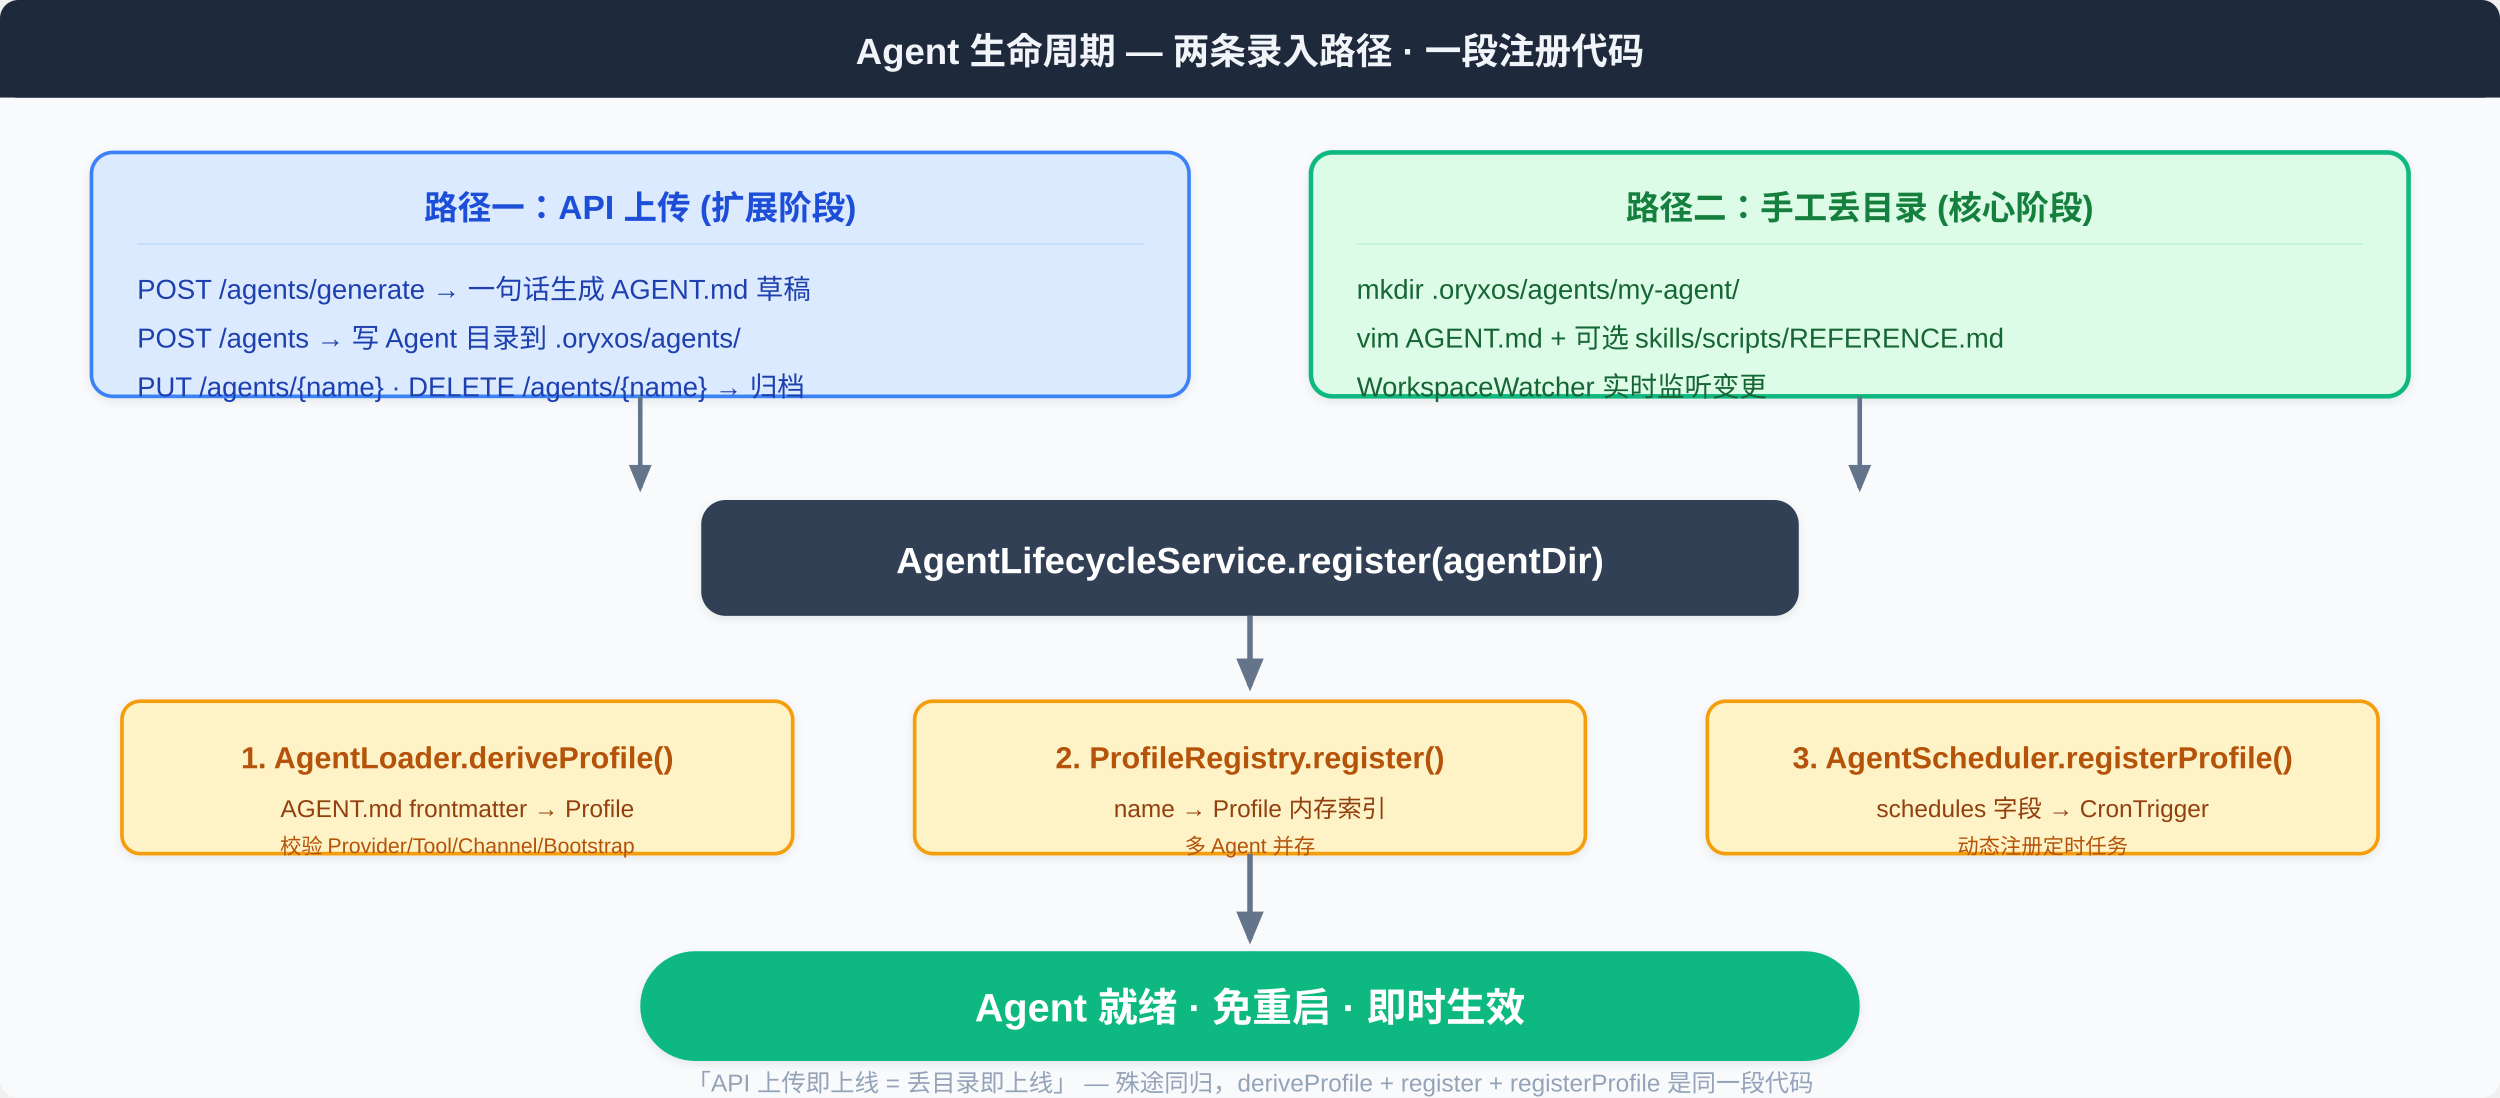
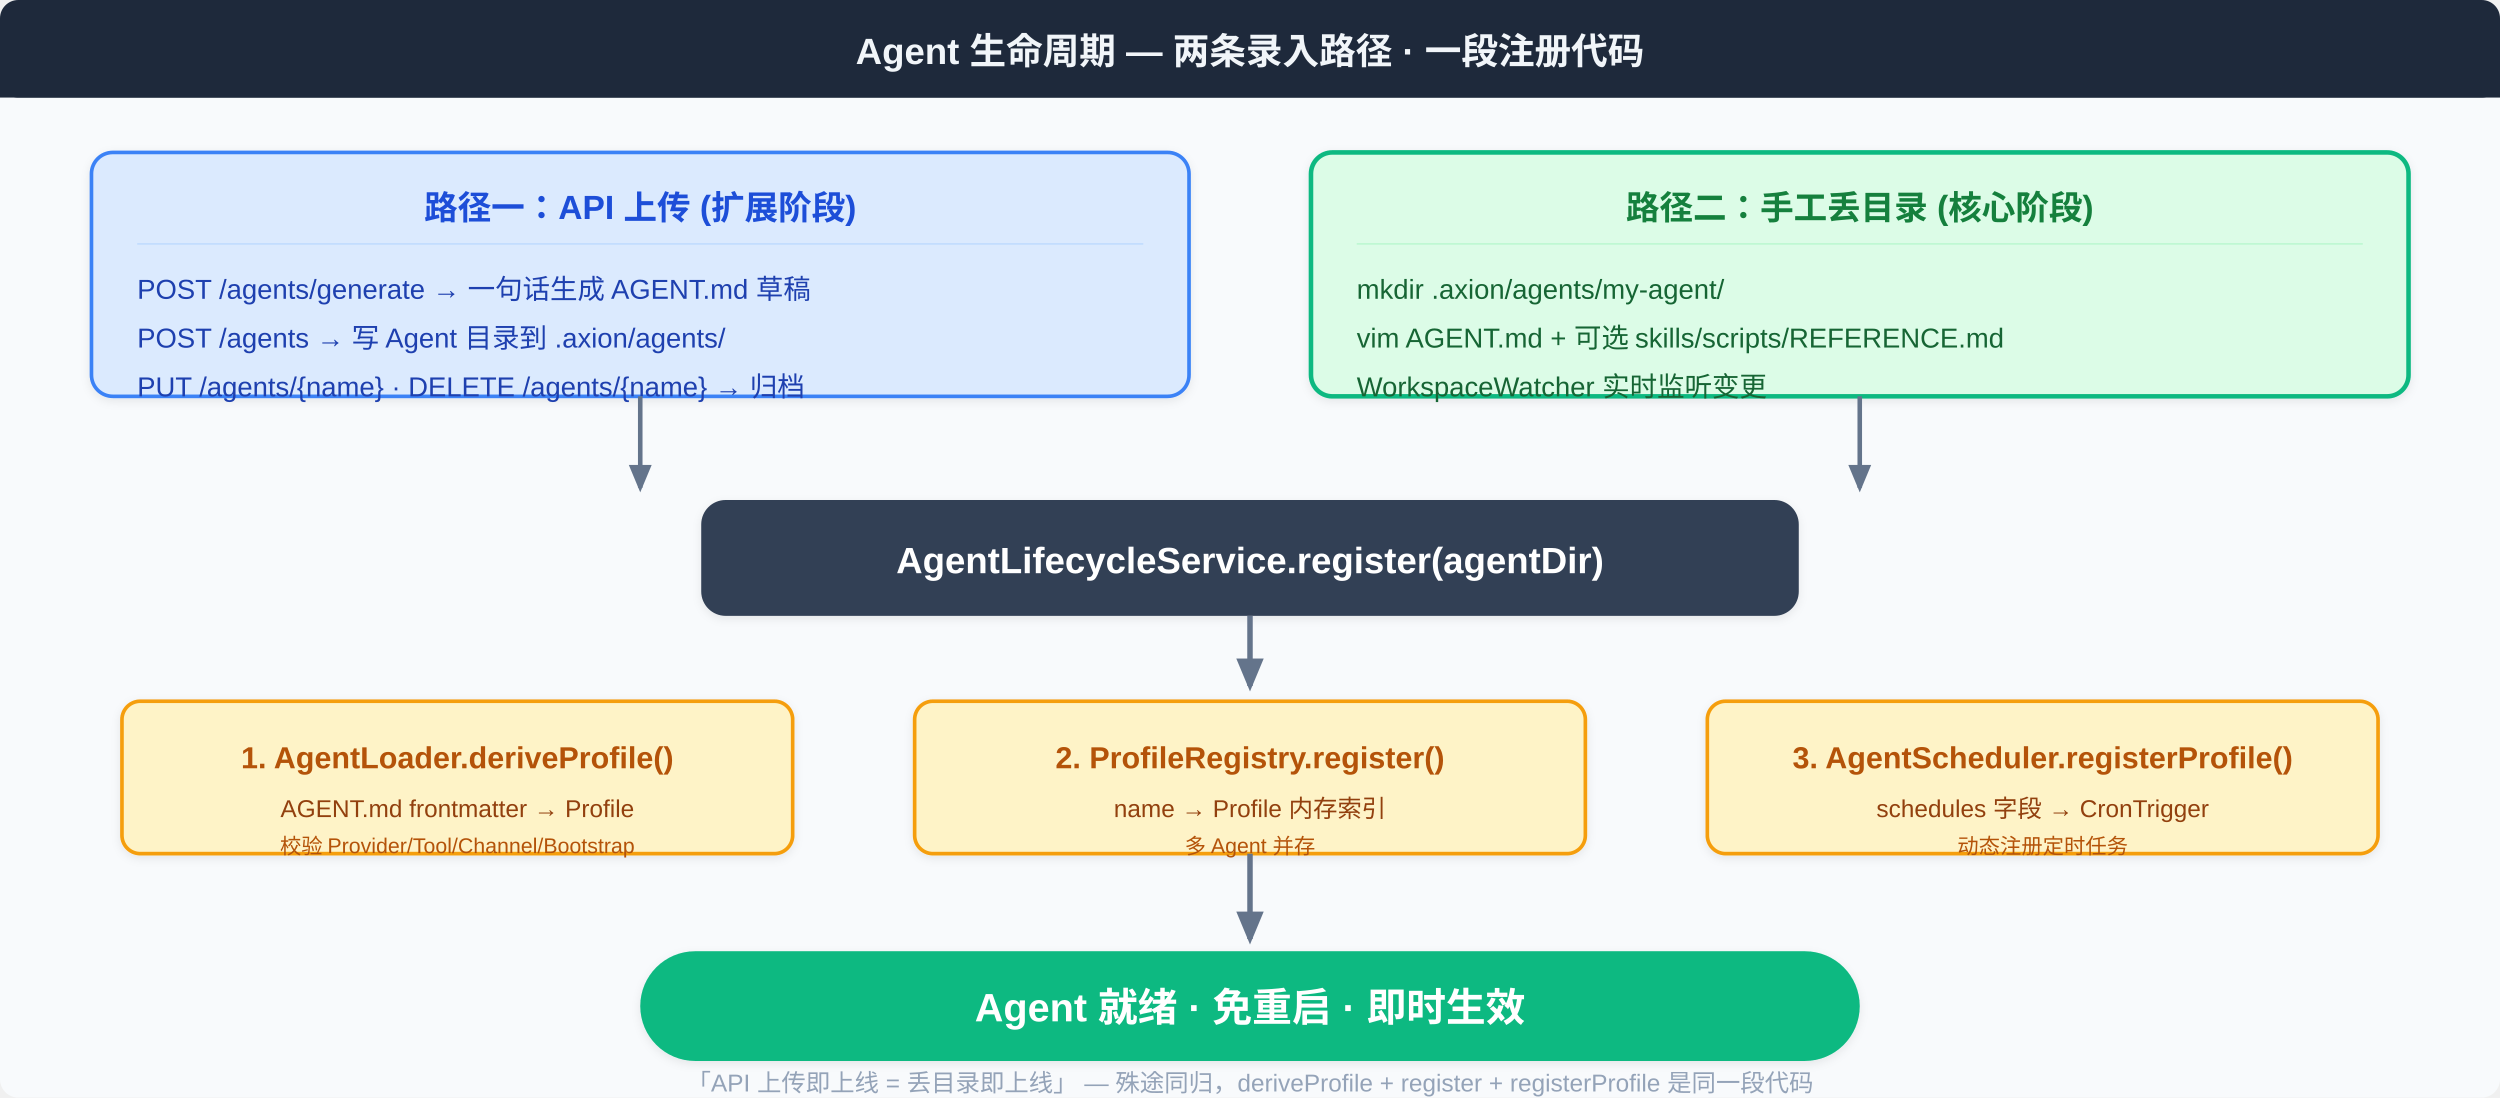
<svg xmlns="http://www.w3.org/2000/svg" viewBox="0 0 820 360" font-family="Arial, sans-serif">
  <defs>
    <marker id="a" markerWidth="6" markerHeight="5" refX="5" refY="2.5" orient="auto">
      <path d="M0,0 L6,2.5 L0,5 Z" fill="#64748b" />
    </marker>
    <filter id="sh">
      <feDropShadow dx="0" dy="1" stdDeviation="1.5" flood-opacity="0.08" />
    </filter>
  </defs>
  <rect width="820" height="360" fill="#f8fafc" rx="6" />
  <rect x="0" y="0" width="820" height="32" fill="#1e293b" rx="6" />
  <rect x="0" y="16" width="820" height="16" fill="#1e293b" />
  <text x="410" y="21" text-anchor="middle" fill="#f1f5f9" font-size="12" font-weight="bold">Agent 生命周期 — 两条录入路径 · 一段注册代码</text>
  <rect x="30" y="50" width="360" height="80" rx="7" fill="#dbeafe" stroke="#3b82f6" stroke-width="1.2" filter="url(#sh)" />
  <text x="210" y="72" text-anchor="middle" font-size="11" font-weight="bold" fill="#1d4ed8">路径一：API 上传 (扩展阶段)</text>
  <line x1="45" y1="80" x2="375" y2="80" stroke="#bfdbfe" stroke-width="0.5" />
  <text x="45" y="98" font-size="9" fill="#1e40af">POST /agents/generate → 一句话生成 AGENT.md 草稿</text>
-   <text x="45" y="114" font-size="9" fill="#1e40af">POST /agents → 写 Agent 目录到 .oryxos/agents/</text>
+   <text x="45" y="114" font-size="9" fill="#1e40af">POST /agents → 写 Agent 目录到 .axion/agents/</text>
  <text x="45" y="130" font-size="9" fill="#1e40af">PUT /agents/{name} · DELETE /agents/{name} → 归档</text>
  <rect x="430" y="50" width="360" height="80" rx="7" fill="#dcfce7" stroke="#10b981" stroke-width="1.5" filter="url(#sh)" />
  <text x="610" y="72" text-anchor="middle" font-size="11" font-weight="bold" fill="#15803d">路径二：手工丢目录 (核心阶段)</text>
  <line x1="445" y1="80" x2="775" y2="80" stroke="#bbf7d0" stroke-width="0.5" />
-   <text x="445" y="98" font-size="9" fill="#166534">mkdir .oryxos/agents/my-agent/</text>
+   <text x="445" y="98" font-size="9" fill="#166534">mkdir .axion/agents/my-agent/</text>
  <text x="445" y="114" font-size="9" fill="#166534">vim AGENT.md + 可选 skills/scripts/REFERENCE.md</text>
  <text x="445" y="130" font-size="9" fill="#166534">WorkspaceWatcher 实时监听变更</text>
  <line x1="210" y1="130" x2="210" y2="160" stroke="#64748b" stroke-width="1.5" marker-end="url(#a)" />
  <line x1="610" y1="130" x2="610" y2="160" stroke="#64748b" stroke-width="1.5" marker-end="url(#a)" />
  <rect x="230" y="164" width="360" height="38" rx="8" fill="#334155" filter="url(#sh)" />
  <text x="410" y="188" text-anchor="middle" font-size="12" font-weight="bold" fill="#fff">AgentLifecycleService.register(agentDir)</text>
  <line x1="410" y1="202" x2="410" y2="225" stroke="#64748b" stroke-width="1.8" marker-end="url(#a)" />
  <rect x="40" y="230" width="220" height="50" rx="6" fill="#fef3c7" stroke="#f59e0b" stroke-width="1.2" filter="url(#sh)" />
  <text x="150" y="252" text-anchor="middle" font-size="10" font-weight="bold" fill="#b45309">1. AgentLoader.deriveProfile()</text>
  <text x="150" y="268" text-anchor="middle" font-size="8" fill="#92400e">AGENT.md frontmatter → Profile</text>
  <text x="150" y="280" text-anchor="middle" font-size="7" fill="#b45309">校验 Provider/Tool/Channel/Bootstrap</text>
  <rect x="300" y="230" width="220" height="50" rx="6" fill="#fef3c7" stroke="#f59e0b" stroke-width="1.2" filter="url(#sh)" />
  <text x="410" y="252" text-anchor="middle" font-size="10" font-weight="bold" fill="#b45309">2. ProfileRegistry.register()</text>
  <text x="410" y="268" text-anchor="middle" font-size="8" fill="#92400e">name → Profile 内存索引</text>
  <text x="410" y="280" text-anchor="middle" font-size="7" fill="#b45309">多 Agent 并存</text>
  <rect x="560" y="230" width="220" height="50" rx="6" fill="#fef3c7" stroke="#f59e0b" stroke-width="1.2" filter="url(#sh)" />
  <text x="670" y="252" text-anchor="middle" font-size="10" font-weight="bold" fill="#b45309">3. AgentScheduler.registerProfile()</text>
  <text x="670" y="268" text-anchor="middle" font-size="8" fill="#92400e">schedules 字段 → CronTrigger</text>
  <text x="670" y="280" text-anchor="middle" font-size="7" fill="#b45309">动态注册定时任务</text>
  <line x1="410" y1="280" x2="410" y2="308" stroke="#64748b" stroke-width="1.8" marker-end="url(#a)" />
  <rect x="210" y="312" width="400" height="36" rx="18" fill="#10b981" filter="url(#sh)" />
  <text x="410" y="335" text-anchor="middle" font-size="13" font-weight="bold" fill="#fff">Agent 就绪 · 免重启 · 即时生效</text>
  <text x="410" y="358" text-anchor="middle" font-size="8" fill="#94a3b8">「API 上传即上线 = 丢目录即上线」 — 殊途同归，deriveProfile + register + registerProfile 是同一段代码</text>
</svg>
